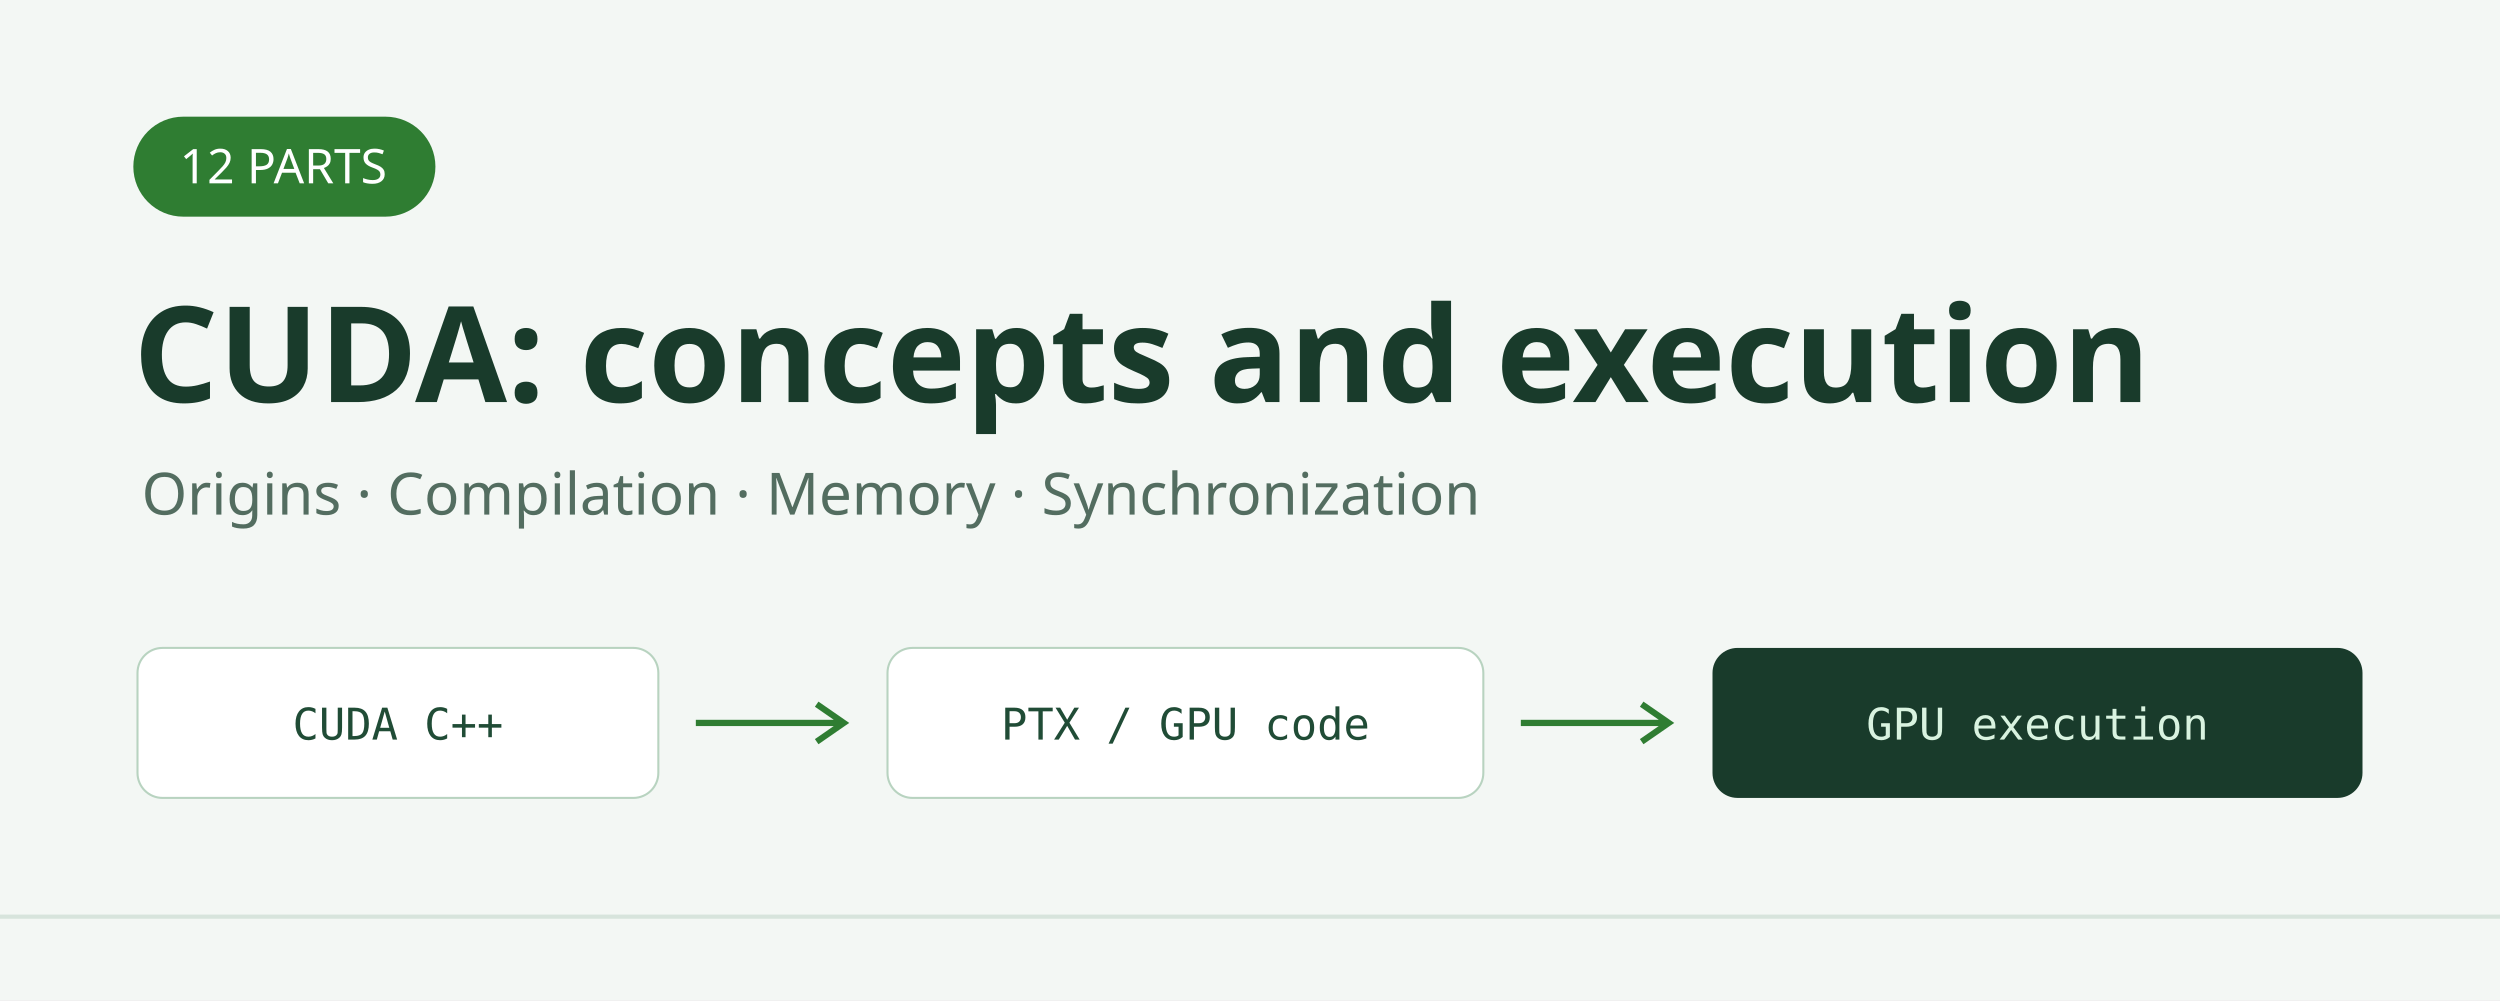
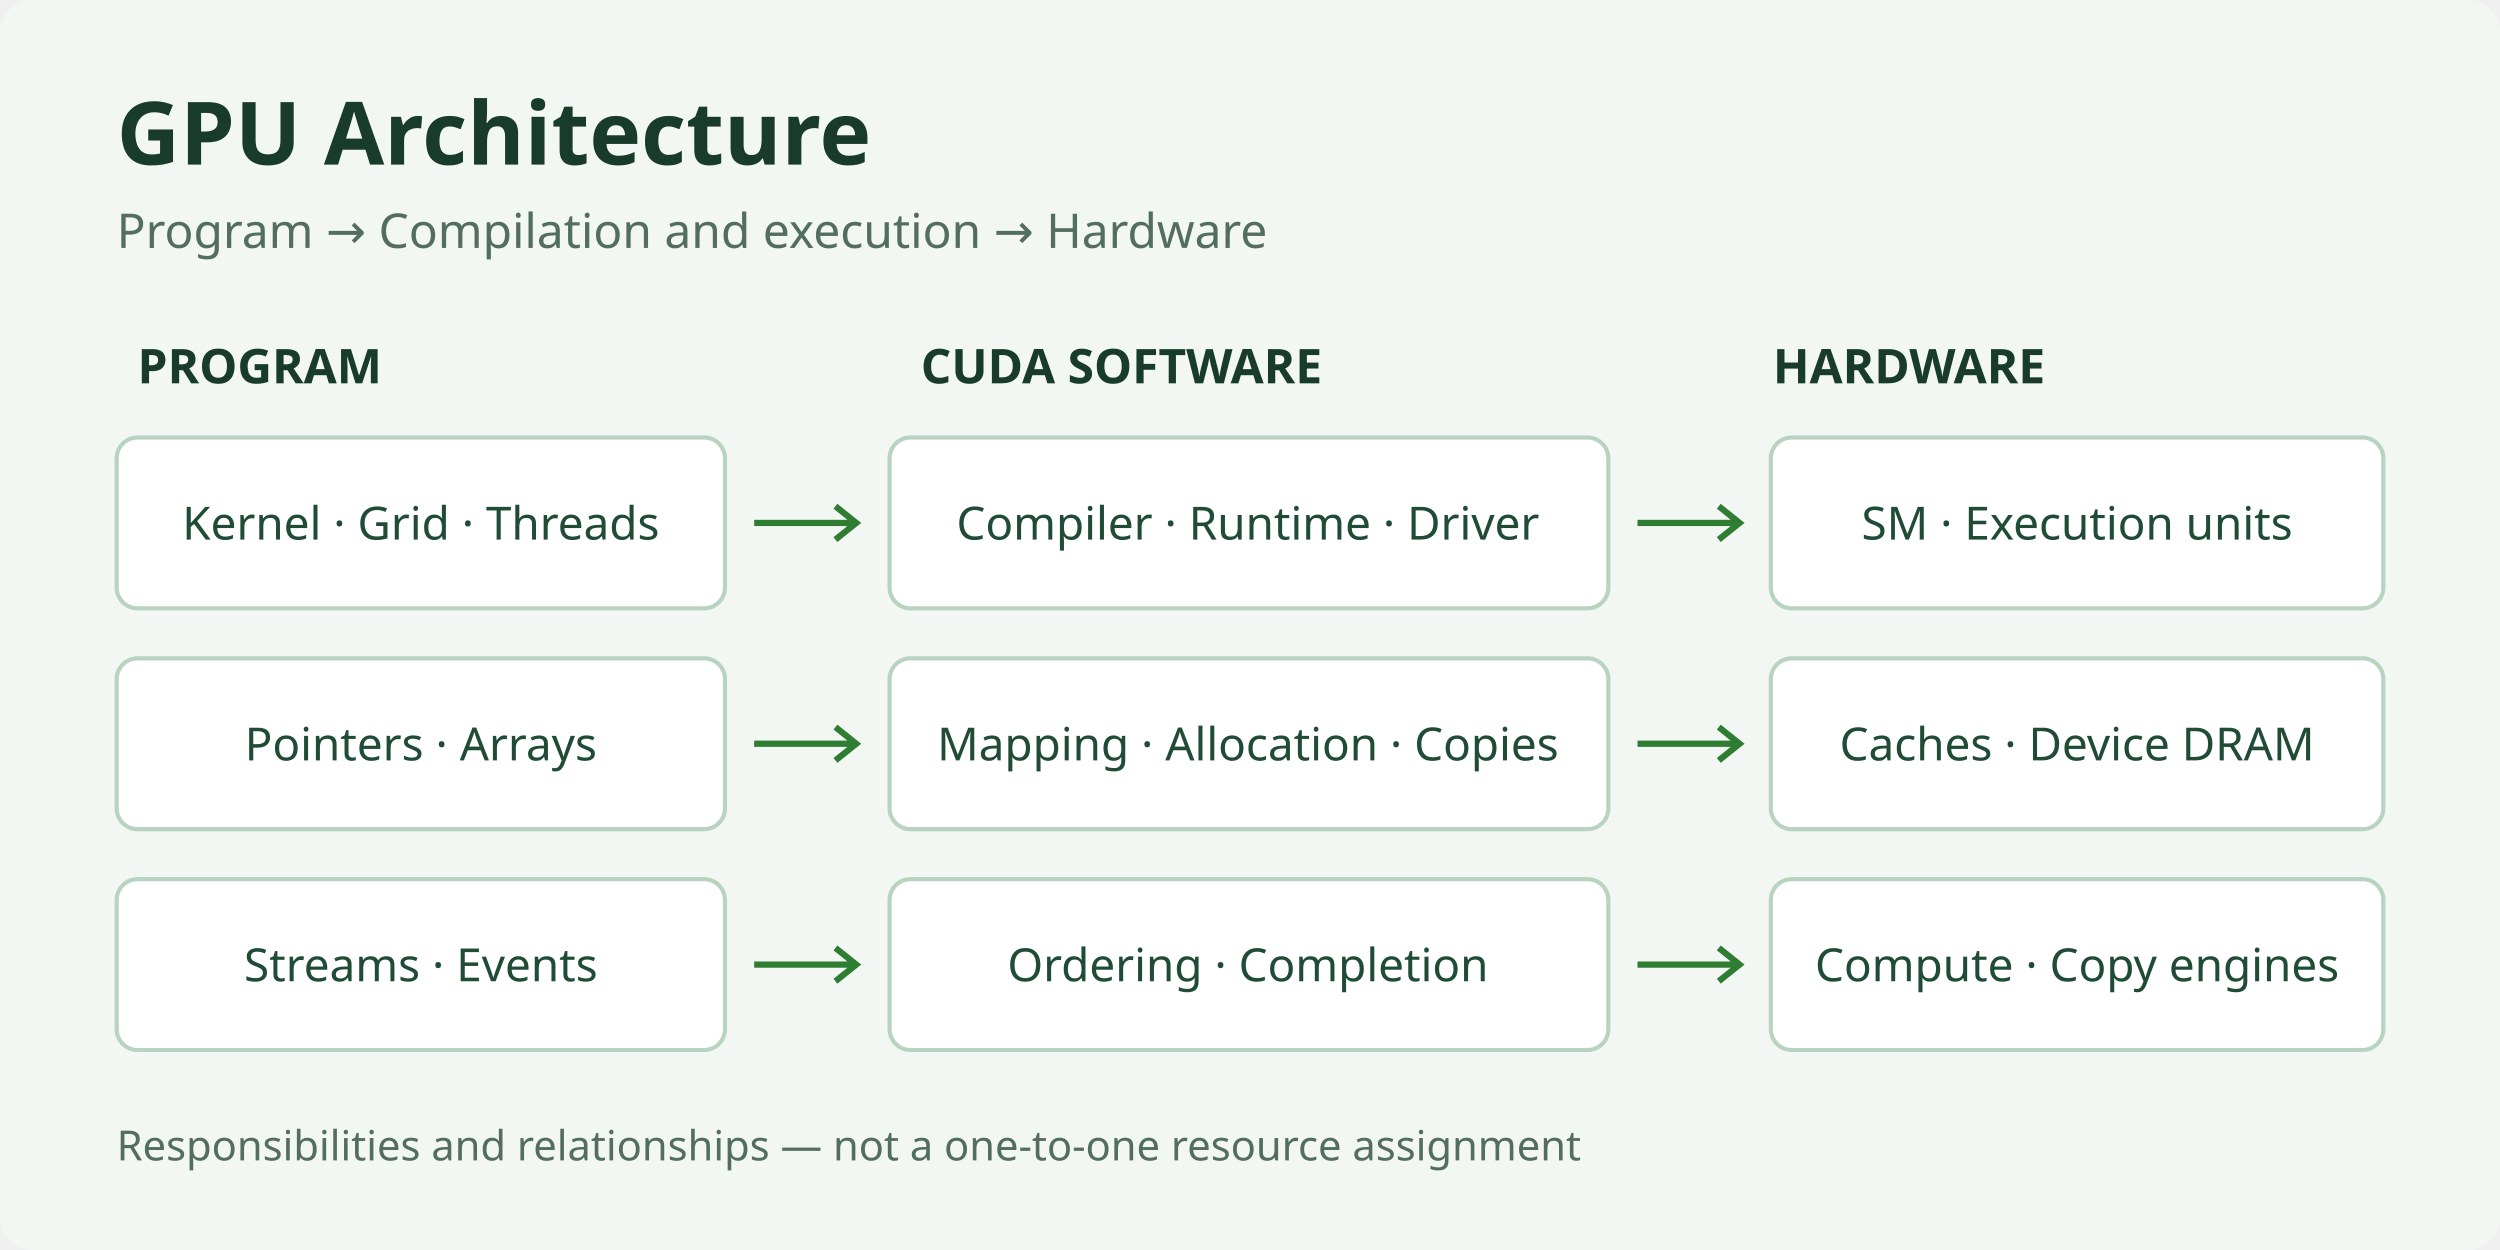
- <svg xmlns="http://www.w3.org/2000/svg" viewBox="0 0 1200 480" role="img" aria-labelledby="title desc">
-   <rect width="1200" height="480" fill="#f3f7f4" />
-   <path d="M0 440H1200" stroke="#d7e4dc" stroke-width="2" />
-   <rect x="64" y="56" width="145" height="48" rx="24" fill="#2f7d32" />
-   <text x="136" y="88" font-family="system-ui,sans-serif" font-size="23" text-anchor="middle" fill="white">12 PARTS</text>
-   <text x="64" y="193" font-family="system-ui,sans-serif" font-size="64" font-weight="700" fill="#193b2b">CUDA: concepts and execution</text>
-   <text x="68" y="247" font-family="system-ui,sans-serif" font-size="28" fill="#536d60">Origins · Compilation · Memory · Synchronization</text>
-   <g font-family="monospace" font-size="21" text-anchor="middle">
-     <rect x="66" y="311" width="250" height="72" rx="12" fill="white" stroke="#b8d3c0" />
-     <text x="191" y="355" fill="#204c36">CUDA C++</text>
-     <path d="M334 347H405m-13-9 13 9-13 9" fill="none" stroke="#2f7d32" stroke-width="3" />
-     <rect x="426" y="311" width="286" height="72" rx="12" fill="white" stroke="#b8d3c0" />
-     <text x="569" y="355" fill="#204c36">PTX / GPU code</text>
-     <path d="M730 347H801m-13-9 13 9-13 9" fill="none" stroke="#2f7d32" stroke-width="3" />
-     <rect x="822" y="311" width="312" height="72" rx="12" fill="#193b2b" />
-     <text x="978" y="355" fill="#d9f3e0">GPU execution</text>
+ <svg xmlns="http://www.w3.org/2000/svg" viewBox="0 0 1200 600" role="img" aria-labelledby="title desc">
+   <rect width="1200" height="600" rx="16" fill="#f3f7f4" />
+   <g font-family="system-ui,sans-serif">
+     <text x="56" y="79" font-size="42" font-weight="700" fill="#193b2b">GPU Architecture</text>
+     <text x="56" y="119" font-size="23" fill="#536d60">Program → Compilation and execution → Hardware</text>
+     <g font-size="23" font-weight="600" fill="#193b2b">
+       <text x="66" y="184">PROGRAM</text>
+       <text x="442" y="184">CUDA SOFTWARE</text>
+       <text x="851" y="184">HARDWARE</text>
+     </g>
+     <g fill="white" stroke="#b8d3c0" stroke-width="2">
+       <rect x="56" y="210" width="292" height="82" rx="10" />
+       <rect x="427" y="210" width="345" height="82" rx="10" />
+       <rect x="850" y="210" width="294" height="82" rx="10" />
+       <rect x="56" y="316" width="292" height="82" rx="10" />
+       <rect x="427" y="316" width="345" height="82" rx="10" />
+       <rect x="850" y="316" width="294" height="82" rx="10" />
+       <rect x="56" y="422" width="292" height="82" rx="10" />
+       <rect x="427" y="422" width="345" height="82" rx="10" />
+       <rect x="850" y="422" width="294" height="82" rx="10" />
+     </g>
+     <g fill="#204c36" font-size="22" text-anchor="middle">
+       <text x="202" y="259">Kernel · Grid · Threads</text>
+       <text x="599" y="259">Compiler · Runtime · Driver</text>
+       <text x="997" y="259">SM · Execution units</text>
+       <text x="202" y="365">Pointers · Arrays</text>
+       <text x="599" y="365">Mapping · Allocation · Copies</text>
+       <text x="997" y="365">Caches · Device DRAM</text>
+       <text x="202" y="471">Streams · Events</text>
+       <text x="599" y="471">Ordering · Completion</text>
+       <text x="997" y="471">Compute · Copy engines</text>
+     </g>
+     <g stroke="#2f7d32" stroke-width="3" fill="none">
+       <path d="M362 251h49m-10-8 10 8-10 8M786 251h49m-10-8 10 8-10 8" />
+       <path d="M362 357h49m-10-8 10 8-10 8M786 357h49m-10-8 10 8-10 8" />
+       <path d="M362 463h49m-10-8 10 8-10 8M786 463h49m-10-8 10 8-10 8" />
+     </g>
+     <text x="56" y="557" font-size="20" fill="#536d60">Responsibilities and relationships — not a one-to-one resource assignment</text>
  </g>
</svg>
